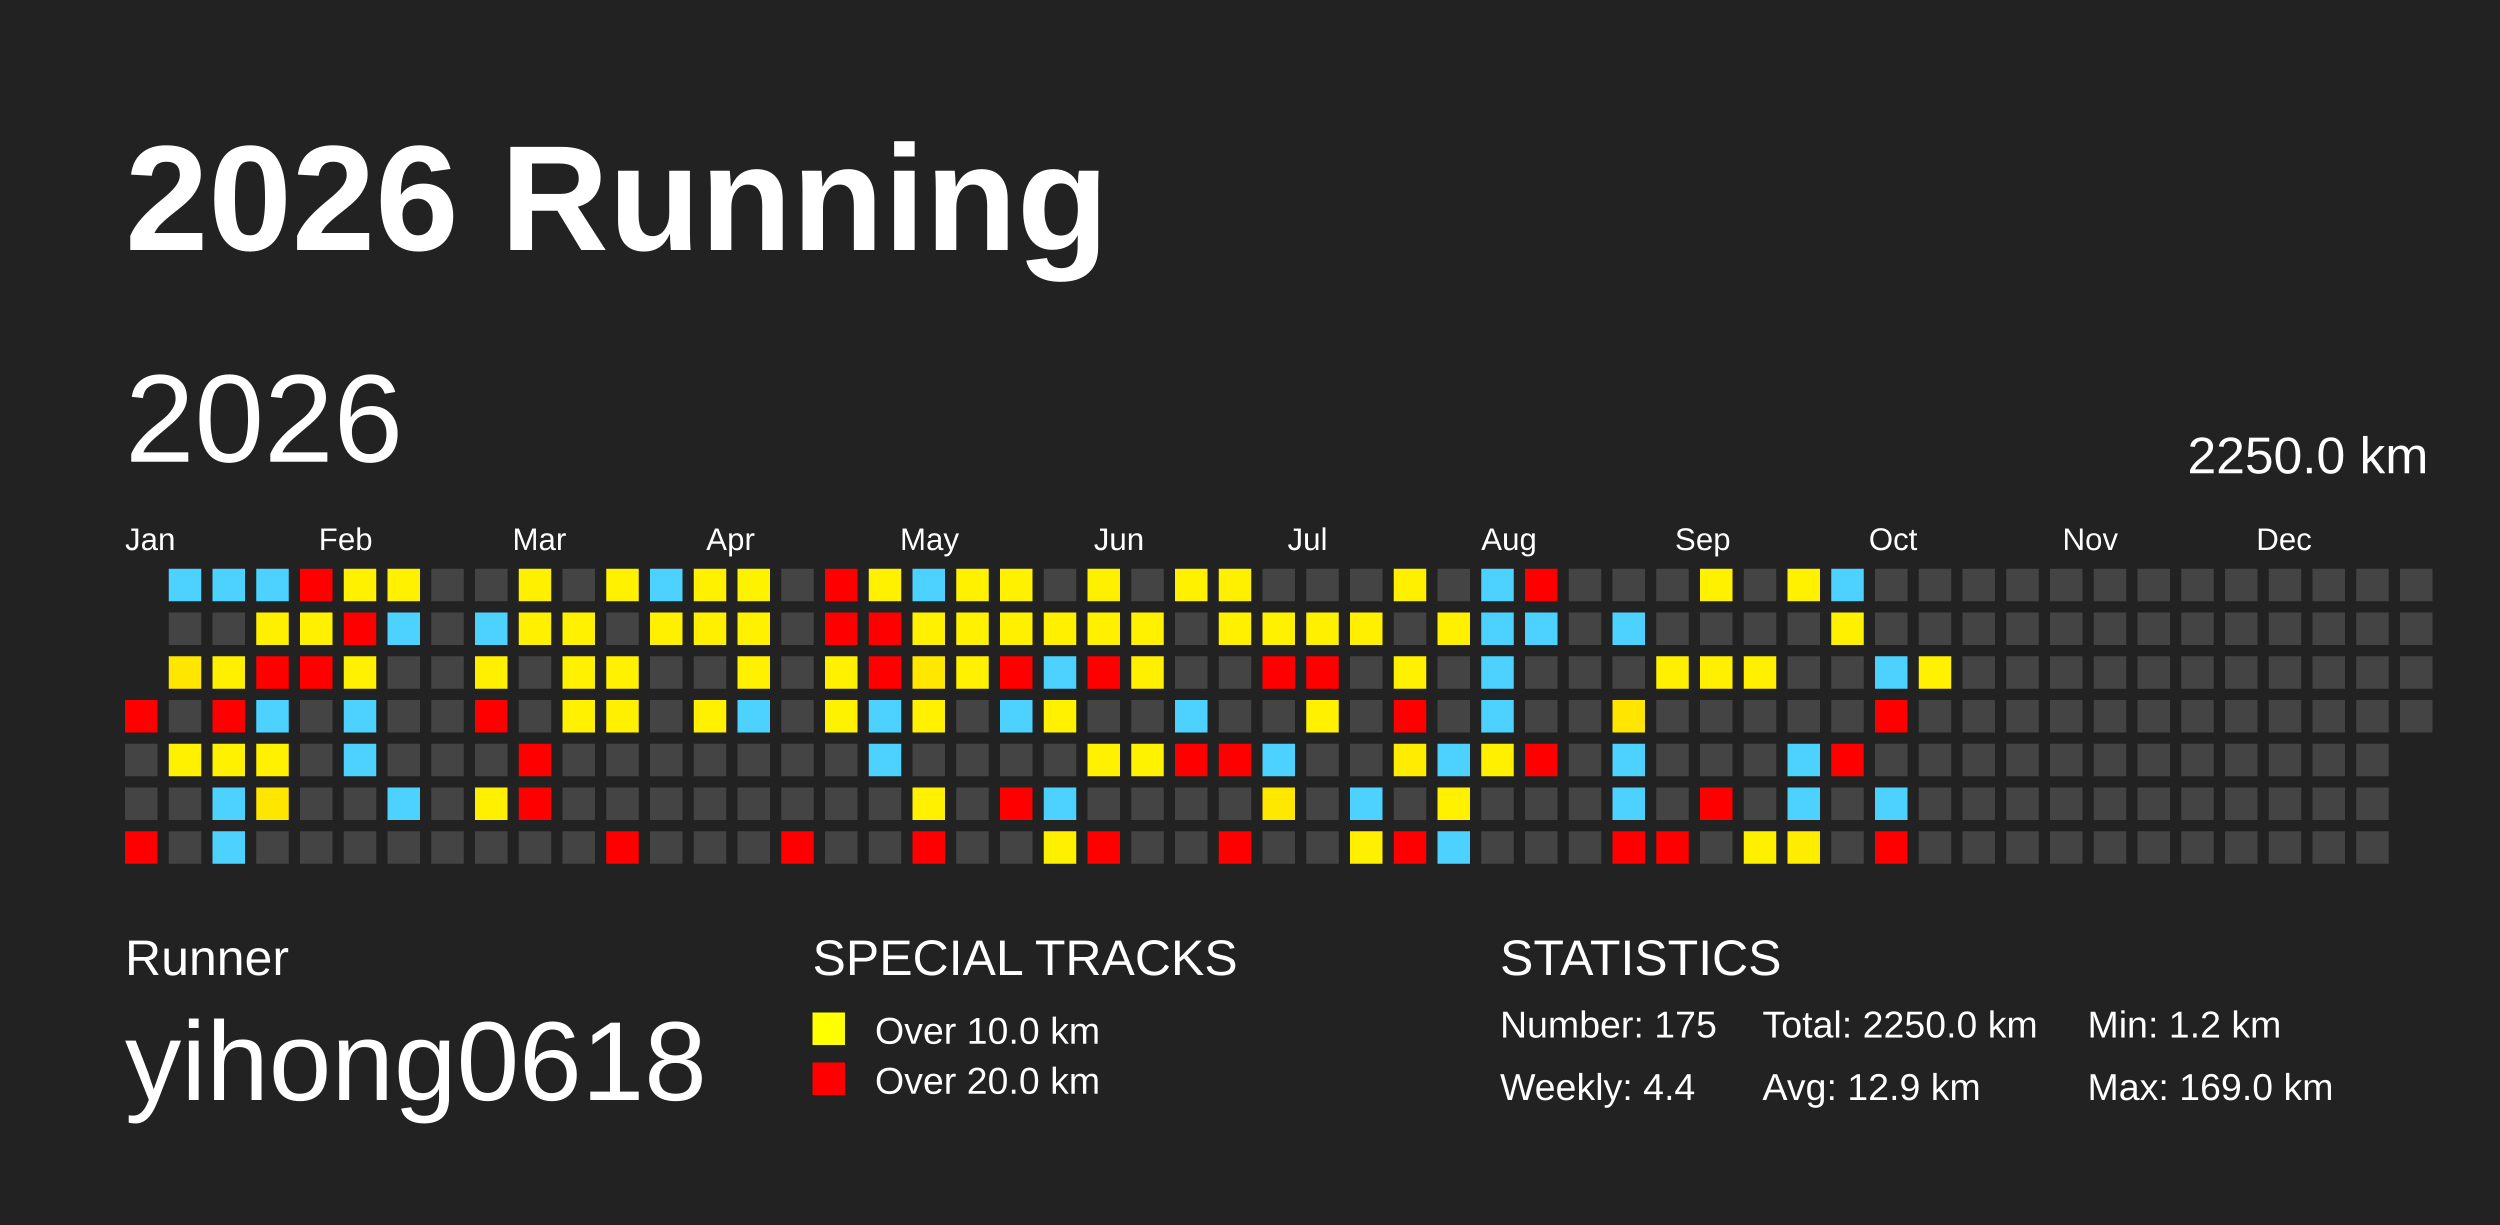
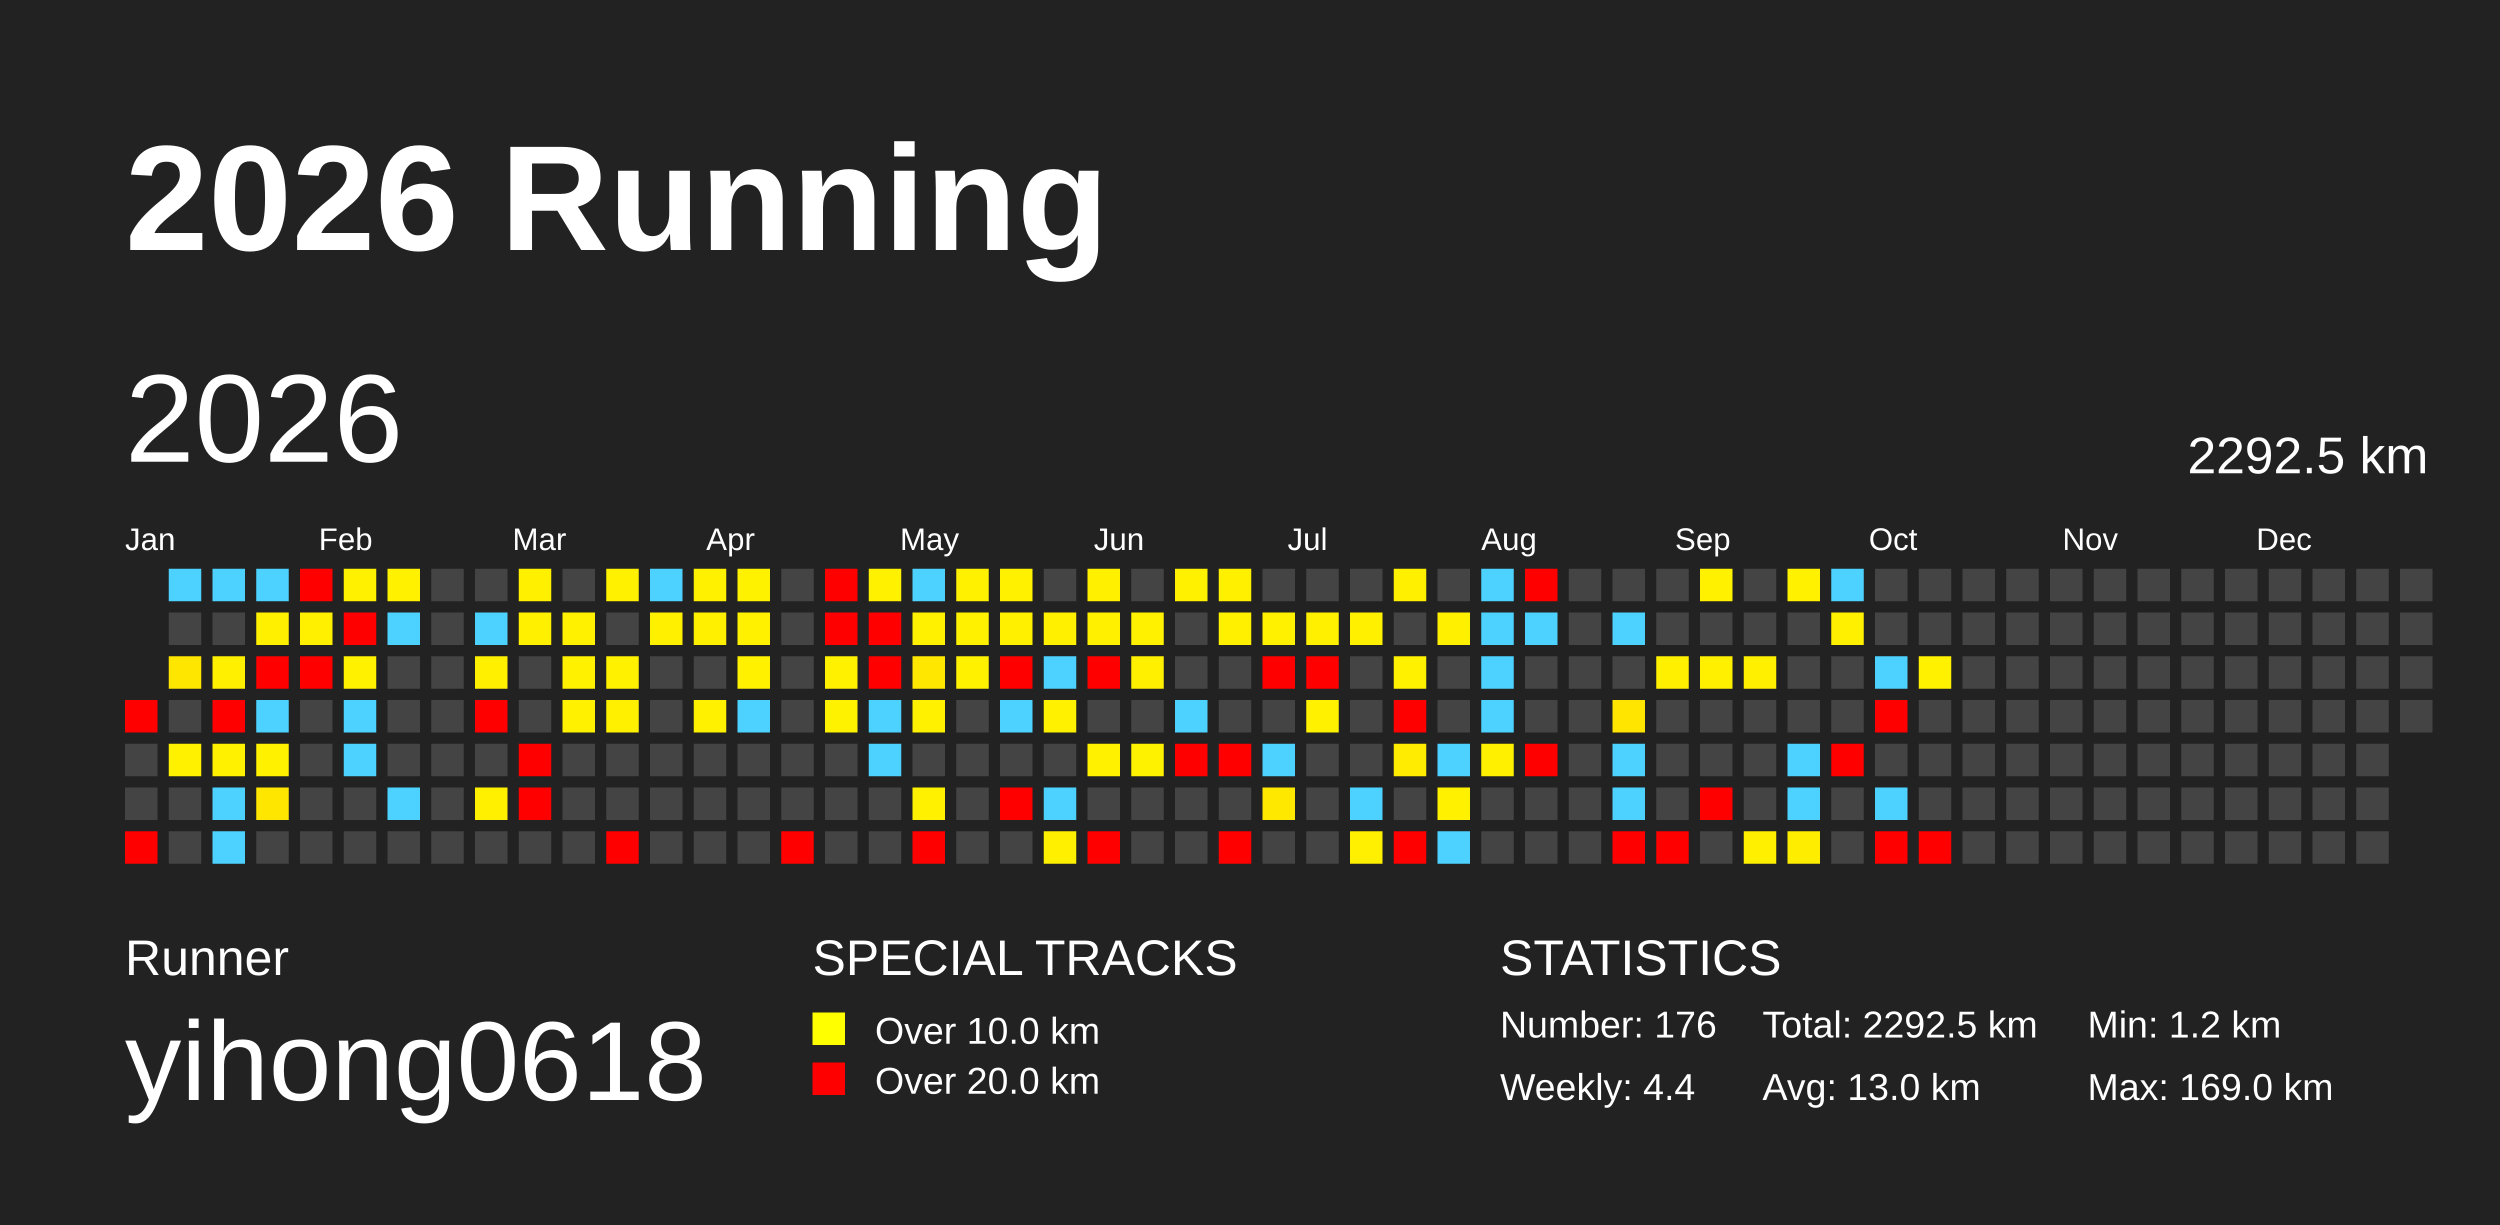
<svg xmlns="http://www.w3.org/2000/svg" baseProfile="full" height="98mm" version="1.1" viewBox="0,0,200,98" width="200mm">
  <defs />
  <rect fill="#222222" height="98" width="200" x="0" y="0" />
  <text fill="#FFFFFF" style="font-size:12px; font-family:Arial; font-weight:bold;" x="10" y="20">2026 Running</text>
  <text fill="#FFFFFF" style="font-size:4px; font-family:Arial" x="10" y="78">Runner</text>
  <text fill="#FFFFFF" style="font-size:9px; font-family:Arial" x="10" y="88">yihong0618</text>
  <text fill="#FFFFFF" style="font-size:4px; font-family:Arial" x="65" y="78">SPECIAL TRACKS</text>
  <rect fill="yellow" height="2.6" width="2.6" x="65" y="81" />
  <text fill="#FFFFFF" style="font-size:3px; font-family:Arial" x="70" y="83.5">Over 10.0 km</text>
  <rect fill="red" height="2.6" width="2.6" x="65" y="85" />
  <text fill="#FFFFFF" style="font-size:3px; font-family:Arial" x="70" y="87.5">Over 20.0 km</text>
  <text fill="#FFFFFF" style="font-size:4px; font-family:Arial" x="120" y="78">STATISTICS</text>
-   <text fill="#FFFFFF" style="font-size:3px; font-family:Arial" x="120" y="83">Number: 175</text>
+   <text fill="#FFFFFF" style="font-size:3px; font-family:Arial" x="120" y="83">Number: 176</text>
  <text fill="#FFFFFF" style="font-size:3px; font-family:Arial" x="120" y="88">Weekly: 4.4</text>
-   <text fill="#FFFFFF" style="font-size:3px; font-family:Arial" x="141" y="83">Total: 2250.0 km</text>
-   <text fill="#FFFFFF" style="font-size:3px; font-family:Arial" x="141" y="88">Avg: 12.9 km</text>
+   <text fill="#FFFFFF" style="font-size:3px; font-family:Arial" x="141" y="83">Total: 2292.5 km</text>
+   <text fill="#FFFFFF" style="font-size:3px; font-family:Arial" x="141" y="88">Avg: 13.0 km</text>
  <text fill="#FFFFFF" style="font-size:3px; font-family:Arial" x="167" y="83">Min: 1.2 km</text>
  <text fill="#FFFFFF" style="font-size:3px; font-family:Arial" x="167" y="88">Max: 169.0 km</text>
  <text dominant-baseline="hanging" fill="#FFFFFF" style="font-size:10.0px; font-family:Arial;" x="10" y="30">2026</text>
-   <text dominant-baseline="hanging" fill="#FFFFFF" style="font-size:4.125px; font-family:Arial;" x="175" y="35">2250.0 km</text>
+   <text dominant-baseline="hanging" fill="#FFFFFF" style="font-size:4.125px; font-family:Arial;" x="175" y="35">2292.5 km</text>
  <text fill="#FFFFFF" style="font-size:2.5px; font-family:Arial" x="10.0" y="44">Jan</text>
  <text fill="#FFFFFF" style="font-size:2.5px; font-family:Arial" x="25.5" y="44">Feb</text>
  <text fill="#FFFFFF" style="font-size:2.5px; font-family:Arial" x="41.0" y="44">Mar</text>
  <text fill="#FFFFFF" style="font-size:2.5px; font-family:Arial" x="56.5" y="44">Apr</text>
  <text fill="#FFFFFF" style="font-size:2.5px; font-family:Arial" x="72.0" y="44">May</text>
  <text fill="#FFFFFF" style="font-size:2.5px; font-family:Arial" x="87.5" y="44">Jun</text>
  <text fill="#FFFFFF" style="font-size:2.5px; font-family:Arial" x="103.0" y="44">Jul</text>
  <text fill="#FFFFFF" style="font-size:2.5px; font-family:Arial" x="118.5" y="44">Aug</text>
  <text fill="#FFFFFF" style="font-size:2.5px; font-family:Arial" x="134.0" y="44">Sep</text>
  <text fill="#FFFFFF" style="font-size:2.5px; font-family:Arial" x="149.5" y="44">Oct</text>
  <text fill="#FFFFFF" style="font-size:2.5px; font-family:Arial" x="165.0" y="44">Nov</text>
  <text fill="#FFFFFF" style="font-size:2.5px; font-family:Arial" x="180.5" y="44">Dec</text>
  <rect fill="red" height="2.6" width="2.6" x="10.0" y="56.0" />
  <rect fill="#444444" height="2.6" width="2.6" x="10.0" y="59.5" />
  <rect fill="#444444" height="2.6" width="2.6" x="10.0" y="63.0" />
  <rect fill="red" height="2.6" width="2.6" x="10.0" y="66.5" />
  <rect fill="#4dd2ff" height="2.6" width="2.6" x="13.5" y="45.5" />
  <rect fill="#444444" height="2.6" width="2.6" x="13.5" y="49.0" />
  <rect fill="#ffe600" height="2.6" width="2.6" x="13.5" y="52.5" />
  <rect fill="#444444" height="2.6" width="2.6" x="13.5" y="56.0" />
  <rect fill="#fff100" height="2.6" width="2.6" x="13.5" y="59.5" />
  <rect fill="#444444" height="2.6" width="2.6" x="13.5" y="63.0" />
  <rect fill="#444444" height="2.6" width="2.6" x="13.5" y="66.5" />
  <rect fill="#4dd2ff" height="2.6" width="2.6" x="17.0" y="45.5" />
  <rect fill="#444444" height="2.6" width="2.6" x="17.0" y="49.0" />
  <rect fill="#fff000" height="2.6" width="2.6" x="17.0" y="52.5" />
  <rect fill="red" height="2.6" width="2.6" x="17.0" y="56.0" />
  <rect fill="#fff100" height="2.6" width="2.6" x="17.0" y="59.5" />
  <rect fill="#4dd2ff" height="2.6" width="2.6" x="17.0" y="63.0" />
  <rect fill="#4dd2ff" height="2.6" width="2.6" x="17.0" y="66.5" />
  <rect fill="#4dd2ff" height="2.6" width="2.6" x="20.5" y="45.5" />
  <rect fill="#fff000" height="2.6" width="2.6" x="20.5" y="49.0" />
  <rect fill="red" height="2.6" width="2.6" x="20.5" y="52.5" />
  <rect fill="#4dd2ff" height="2.6" width="2.6" x="20.5" y="56.0" />
  <rect fill="#fff100" height="2.6" width="2.6" x="20.5" y="59.5" />
  <rect fill="#ffe600" height="2.6" width="2.6" x="20.5" y="63.0" />
  <rect fill="#444444" height="2.6" width="2.6" x="20.5" y="66.5" />
  <rect fill="red" height="2.6" width="2.6" x="24.0" y="45.5" />
  <rect fill="#fff000" height="2.6" width="2.6" x="24.0" y="49.0" />
  <rect fill="red" height="2.6" width="2.6" x="24.0" y="52.5" />
  <rect fill="#444444" height="2.6" width="2.6" x="24.0" y="56.0" />
  <rect fill="#444444" height="2.6" width="2.6" x="24.0" y="59.5" />
  <rect fill="#444444" height="2.6" width="2.6" x="24.0" y="63.0" />
  <rect fill="#444444" height="2.6" width="2.6" x="24.0" y="66.5" />
  <rect fill="#fff100" height="2.6" width="2.6" x="27.5" y="45.5" />
  <rect fill="red" height="2.6" width="2.6" x="27.5" y="49.0" />
  <rect fill="#fff100" height="2.6" width="2.6" x="27.5" y="52.5" />
  <rect fill="#4dd2ff" height="2.6" width="2.6" x="27.5" y="56.0" />
  <rect fill="#4dd2ff" height="2.6" width="2.6" x="27.5" y="59.5" />
  <rect fill="#444444" height="2.6" width="2.6" x="27.5" y="63.0" />
  <rect fill="#444444" height="2.6" width="2.6" x="27.5" y="66.5" />
  <rect fill="#fff100" height="2.6" width="2.6" x="31.0" y="45.5" />
  <rect fill="#4dd2ff" height="2.6" width="2.6" x="31.0" y="49.0" />
  <rect fill="#444444" height="2.6" width="2.6" x="31.0" y="52.5" />
  <rect fill="#444444" height="2.6" width="2.6" x="31.0" y="56.0" />
  <rect fill="#444444" height="2.6" width="2.6" x="31.0" y="59.5" />
  <rect fill="#4dd2ff" height="2.6" width="2.6" x="31.0" y="63.0" />
  <rect fill="#444444" height="2.6" width="2.6" x="31.0" y="66.5" />
  <rect fill="#444444" height="2.6" width="2.6" x="34.5" y="45.5" />
  <rect fill="#444444" height="2.6" width="2.6" x="34.5" y="49.0" />
  <rect fill="#444444" height="2.6" width="2.6" x="34.5" y="52.5" />
  <rect fill="#444444" height="2.6" width="2.6" x="34.5" y="56.0" />
  <rect fill="#444444" height="2.6" width="2.6" x="34.5" y="59.5" />
  <rect fill="#444444" height="2.6" width="2.6" x="34.5" y="63.0" />
  <rect fill="#444444" height="2.6" width="2.6" x="34.5" y="66.5" />
  <rect fill="#444444" height="2.6" width="2.6" x="38.0" y="45.5" />
  <rect fill="#4dd2ff" height="2.6" width="2.6" x="38.0" y="49.0" />
  <rect fill="#fff000" height="2.6" width="2.6" x="38.0" y="52.5" />
  <rect fill="red" height="2.6" width="2.6" x="38.0" y="56.0" />
  <rect fill="#444444" height="2.6" width="2.6" x="38.0" y="59.5" />
  <rect fill="#fff000" height="2.6" width="2.6" x="38.0" y="63.0" />
  <rect fill="#444444" height="2.6" width="2.6" x="38.0" y="66.5" />
  <rect fill="#fff000" height="2.6" width="2.6" x="41.5" y="45.5" />
  <rect fill="#fff000" height="2.6" width="2.6" x="41.5" y="49.0" />
  <rect fill="#444444" height="2.6" width="2.6" x="41.5" y="52.5" />
  <rect fill="#444444" height="2.6" width="2.6" x="41.5" y="56.0" />
  <rect fill="red" height="2.6" width="2.6" x="41.5" y="59.5" />
  <rect fill="red" height="2.6" width="2.6" x="41.5" y="63.0" />
  <rect fill="#444444" height="2.6" width="2.6" x="41.5" y="66.5" />
  <rect fill="#444444" height="2.6" width="2.6" x="45.0" y="45.5" />
  <rect fill="#fff100" height="2.6" width="2.6" x="45.0" y="49.0" />
  <rect fill="#fff100" height="2.6" width="2.6" x="45.0" y="52.5" />
  <rect fill="#fff100" height="2.6" width="2.6" x="45.0" y="56.0" />
  <rect fill="#444444" height="2.6" width="2.6" x="45.0" y="59.5" />
  <rect fill="#444444" height="2.6" width="2.6" x="45.0" y="63.0" />
  <rect fill="#444444" height="2.6" width="2.6" x="45.0" y="66.5" />
  <rect fill="#fff100" height="2.6" width="2.6" x="48.5" y="45.5" />
  <rect fill="#444444" height="2.6" width="2.6" x="48.5" y="49.0" />
  <rect fill="#fff100" height="2.6" width="2.6" x="48.5" y="52.5" />
  <rect fill="#fff000" height="2.6" width="2.6" x="48.5" y="56.0" />
  <rect fill="#444444" height="2.6" width="2.6" x="48.5" y="59.5" />
  <rect fill="#444444" height="2.6" width="2.6" x="48.5" y="63.0" />
  <rect fill="red" height="2.6" width="2.6" x="48.5" y="66.5" />
  <rect fill="#4dd2ff" height="2.6" width="2.6" x="52.0" y="45.5" />
  <rect fill="#fff000" height="2.6" width="2.6" x="52.0" y="49.0" />
  <rect fill="#444444" height="2.6" width="2.6" x="52.0" y="52.5" />
  <rect fill="#444444" height="2.6" width="2.6" x="52.0" y="56.0" />
  <rect fill="#444444" height="2.6" width="2.6" x="52.0" y="59.5" />
  <rect fill="#444444" height="2.6" width="2.6" x="52.0" y="63.0" />
  <rect fill="#444444" height="2.6" width="2.6" x="52.0" y="66.5" />
  <rect fill="#fff100" height="2.6" width="2.6" x="55.5" y="45.5" />
  <rect fill="#fff000" height="2.6" width="2.6" x="55.5" y="49.0" />
  <rect fill="#444444" height="2.6" width="2.6" x="55.5" y="52.5" />
  <rect fill="#fff100" height="2.6" width="2.6" x="55.5" y="56.0" />
  <rect fill="#444444" height="2.6" width="2.6" x="55.5" y="59.5" />
  <rect fill="#444444" height="2.6" width="2.6" x="55.5" y="63.0" />
  <rect fill="#444444" height="2.6" width="2.6" x="55.5" y="66.5" />
  <rect fill="#fff200" height="2.6" width="2.6" x="59.0" y="45.5" />
  <rect fill="#fff100" height="2.6" width="2.6" x="59.0" y="49.0" />
  <rect fill="#fff100" height="2.6" width="2.6" x="59.0" y="52.5" />
  <rect fill="#4dd2ff" height="2.6" width="2.6" x="59.0" y="56.0" />
  <rect fill="#444444" height="2.6" width="2.6" x="59.0" y="59.5" />
  <rect fill="#444444" height="2.6" width="2.6" x="59.0" y="63.0" />
  <rect fill="#444444" height="2.6" width="2.6" x="59.0" y="66.5" />
  <rect fill="#444444" height="2.6" width="2.6" x="62.5" y="45.5" />
  <rect fill="#444444" height="2.6" width="2.6" x="62.5" y="49.0" />
  <rect fill="#444444" height="2.6" width="2.6" x="62.5" y="52.5" />
  <rect fill="#444444" height="2.6" width="2.6" x="62.5" y="56.0" />
  <rect fill="#444444" height="2.6" width="2.6" x="62.5" y="59.5" />
  <rect fill="#444444" height="2.6" width="2.6" x="62.5" y="63.0" />
  <rect fill="red" height="2.6" width="2.6" x="62.5" y="66.5" />
  <rect fill="red" height="2.6" width="2.6" x="66.0" y="45.5" />
  <rect fill="red" height="2.6" width="2.6" x="66.0" y="49.0" />
  <rect fill="#fff100" height="2.6" width="2.6" x="66.0" y="52.5" />
  <rect fill="#fff200" height="2.6" width="2.6" x="66.0" y="56.0" />
  <rect fill="#444444" height="2.6" width="2.6" x="66.0" y="59.5" />
  <rect fill="#444444" height="2.6" width="2.6" x="66.0" y="63.0" />
  <rect fill="#444444" height="2.6" width="2.6" x="66.0" y="66.5" />
  <rect fill="#fff100" height="2.6" width="2.6" x="69.5" y="45.5" />
  <rect fill="red" height="2.6" width="2.6" x="69.5" y="49.0" />
  <rect fill="red" height="2.6" width="2.6" x="69.5" y="52.5" />
  <rect fill="#4dd2ff" height="2.6" width="2.6" x="69.5" y="56.0" />
  <rect fill="#4dd2ff" height="2.6" width="2.6" x="69.5" y="59.5" />
  <rect fill="#444444" height="2.6" width="2.6" x="69.5" y="63.0" />
  <rect fill="#444444" height="2.6" width="2.6" x="69.5" y="66.5" />
  <rect fill="#4dd2ff" height="2.6" width="2.6" x="73.0" y="45.5" />
  <rect fill="#fff100" height="2.6" width="2.6" x="73.0" y="49.0" />
  <rect fill="#ffe700" height="2.6" width="2.6" x="73.0" y="52.5" />
  <rect fill="#fff100" height="2.6" width="2.6" x="73.0" y="56.0" />
  <rect fill="#444444" height="2.6" width="2.6" x="73.0" y="59.5" />
  <rect fill="#fff100" height="2.6" width="2.6" x="73.0" y="63.0" />
  <rect fill="red" height="2.6" width="2.6" x="73.0" y="66.5" />
  <rect fill="#fff100" height="2.6" width="2.6" x="76.5" y="45.5" />
  <rect fill="#fff100" height="2.6" width="2.6" x="76.5" y="49.0" />
  <rect fill="#fff100" height="2.6" width="2.6" x="76.5" y="52.5" />
  <rect fill="#444444" height="2.6" width="2.6" x="76.5" y="56.0" />
  <rect fill="#444444" height="2.6" width="2.6" x="76.5" y="59.5" />
  <rect fill="#444444" height="2.6" width="2.6" x="76.5" y="63.0" />
  <rect fill="#444444" height="2.6" width="2.6" x="76.5" y="66.5" />
  <rect fill="#fff100" height="2.6" width="2.6" x="80.0" y="45.5" />
  <rect fill="#fff000" height="2.6" width="2.6" x="80.0" y="49.0" />
  <rect fill="red" height="2.6" width="2.6" x="80.0" y="52.5" />
  <rect fill="#4dd2ff" height="2.6" width="2.6" x="80.0" y="56.0" />
  <rect fill="#444444" height="2.6" width="2.6" x="80.0" y="59.5" />
  <rect fill="red" height="2.6" width="2.6" x="80.0" y="63.0" />
  <rect fill="#444444" height="2.6" width="2.6" x="80.0" y="66.5" />
  <rect fill="#444444" height="2.6" width="2.6" x="83.5" y="45.5" />
  <rect fill="#fff000" height="2.6" width="2.6" x="83.5" y="49.0" />
  <rect fill="#4dd2ff" height="2.6" width="2.6" x="83.5" y="52.5" />
  <rect fill="#fff100" height="2.6" width="2.6" x="83.5" y="56.0" />
  <rect fill="#444444" height="2.6" width="2.6" x="83.5" y="59.5" />
  <rect fill="#4dd2ff" height="2.6" width="2.6" x="83.5" y="63.0" />
  <rect fill="#fff000" height="2.6" width="2.6" x="83.5" y="66.5" />
  <rect fill="#fff000" height="2.6" width="2.6" x="87.0" y="45.5" />
  <rect fill="#fff000" height="2.6" width="2.6" x="87.0" y="49.0" />
  <rect fill="red" height="2.6" width="2.6" x="87.0" y="52.5" />
  <rect fill="#444444" height="2.6" width="2.6" x="87.0" y="56.0" />
  <rect fill="#fff100" height="2.6" width="2.6" x="87.0" y="59.5" />
  <rect fill="#444444" height="2.6" width="2.6" x="87.0" y="63.0" />
  <rect fill="red" height="2.6" width="2.6" x="87.0" y="66.5" />
  <rect fill="#444444" height="2.6" width="2.6" x="90.5" y="45.5" />
  <rect fill="#fff100" height="2.6" width="2.6" x="90.5" y="49.0" />
  <rect fill="#fff000" height="2.6" width="2.6" x="90.5" y="52.5" />
  <rect fill="#444444" height="2.6" width="2.6" x="90.5" y="56.0" />
  <rect fill="#fff200" height="2.6" width="2.6" x="90.5" y="59.5" />
  <rect fill="#444444" height="2.6" width="2.6" x="90.5" y="63.0" />
  <rect fill="#444444" height="2.6" width="2.6" x="90.5" y="66.5" />
  <rect fill="#fff100" height="2.6" width="2.6" x="94.0" y="45.5" />
  <rect fill="#444444" height="2.6" width="2.6" x="94.0" y="49.0" />
  <rect fill="#444444" height="2.6" width="2.6" x="94.0" y="52.5" />
  <rect fill="#4dd2ff" height="2.6" width="2.6" x="94.0" y="56.0" />
  <rect fill="red" height="2.6" width="2.6" x="94.0" y="59.5" />
  <rect fill="#444444" height="2.6" width="2.6" x="94.0" y="63.0" />
  <rect fill="#444444" height="2.6" width="2.6" x="94.0" y="66.5" />
  <rect fill="#fff000" height="2.6" width="2.6" x="97.5" y="45.5" />
  <rect fill="#fff000" height="2.6" width="2.6" x="97.5" y="49.0" />
  <rect fill="#444444" height="2.6" width="2.6" x="97.5" y="52.5" />
  <rect fill="#444444" height="2.6" width="2.6" x="97.5" y="56.0" />
  <rect fill="red" height="2.6" width="2.6" x="97.5" y="59.5" />
  <rect fill="#444444" height="2.6" width="2.6" x="97.5" y="63.0" />
  <rect fill="red" height="2.6" width="2.6" x="97.5" y="66.5" />
  <rect fill="#444444" height="2.6" width="2.6" x="101.0" y="45.5" />
  <rect fill="#fff100" height="2.6" width="2.6" x="101.0" y="49.0" />
  <rect fill="red" height="2.6" width="2.6" x="101.0" y="52.5" />
  <rect fill="#444444" height="2.6" width="2.6" x="101.0" y="56.0" />
  <rect fill="#4dd2ff" height="2.6" width="2.6" x="101.0" y="59.5" />
  <rect fill="#ffe800" height="2.6" width="2.6" x="101.0" y="63.0" />
  <rect fill="#444444" height="2.6" width="2.6" x="101.0" y="66.5" />
  <rect fill="#444444" height="2.6" width="2.6" x="104.5" y="45.5" />
  <rect fill="#fff000" height="2.6" width="2.6" x="104.5" y="49.0" />
  <rect fill="red" height="2.6" width="2.6" x="104.5" y="52.5" />
  <rect fill="#fff100" height="2.6" width="2.6" x="104.5" y="56.0" />
  <rect fill="#444444" height="2.6" width="2.6" x="104.5" y="59.5" />
  <rect fill="#444444" height="2.6" width="2.6" x="104.5" y="63.0" />
  <rect fill="#444444" height="2.6" width="2.6" x="104.5" y="66.5" />
  <rect fill="#444444" height="2.6" width="2.6" x="108.0" y="45.5" />
  <rect fill="#fff000" height="2.6" width="2.6" x="108.0" y="49.0" />
  <rect fill="#444444" height="2.6" width="2.6" x="108.0" y="52.5" />
  <rect fill="#444444" height="2.6" width="2.6" x="108.0" y="56.0" />
  <rect fill="#444444" height="2.6" width="2.6" x="108.0" y="59.5" />
  <rect fill="#4dd2ff" height="2.6" width="2.6" x="108.0" y="63.0" />
  <rect fill="#ffef00" height="2.6" width="2.6" x="108.0" y="66.5" />
  <rect fill="#fff000" height="2.6" width="2.6" x="111.5" y="45.5" />
  <rect fill="#444444" height="2.6" width="2.6" x="111.5" y="49.0" />
  <rect fill="#fff100" height="2.6" width="2.6" x="111.5" y="52.5" />
  <rect fill="red" height="2.6" width="2.6" x="111.5" y="56.0" />
  <rect fill="#ffec00" height="2.6" width="2.6" x="111.5" y="59.5" />
  <rect fill="#444444" height="2.6" width="2.6" x="111.5" y="63.0" />
  <rect fill="red" height="2.6" width="2.6" x="111.5" y="66.5" />
  <rect fill="#444444" height="2.6" width="2.6" x="115.0" y="45.5" />
  <rect fill="#fff000" height="2.6" width="2.6" x="115.0" y="49.0" />
  <rect fill="#444444" height="2.6" width="2.6" x="115.0" y="52.5" />
  <rect fill="#444444" height="2.6" width="2.6" x="115.0" y="56.0" />
  <rect fill="#4dd2ff" height="2.6" width="2.6" x="115.0" y="59.5" />
  <rect fill="#fff100" height="2.6" width="2.6" x="115.0" y="63.0" />
  <rect fill="#4dd2ff" height="2.6" width="2.6" x="115.0" y="66.5" />
  <rect fill="#4dd2ff" height="2.6" width="2.6" x="118.5" y="45.5" />
  <rect fill="#4dd2ff" height="2.6" width="2.6" x="118.5" y="49.0" />
  <rect fill="#4dd2ff" height="2.6" width="2.6" x="118.5" y="52.5" />
  <rect fill="#4dd2ff" height="2.6" width="2.6" x="118.5" y="56.0" />
  <rect fill="#fff000" height="2.6" width="2.6" x="118.5" y="59.5" />
  <rect fill="#444444" height="2.6" width="2.6" x="118.5" y="63.0" />
  <rect fill="#444444" height="2.6" width="2.6" x="118.5" y="66.5" />
  <rect fill="red" height="2.6" width="2.6" x="122.0" y="45.5" />
  <rect fill="#4dd2ff" height="2.6" width="2.6" x="122.0" y="49.0" />
  <rect fill="#444444" height="2.6" width="2.6" x="122.0" y="52.5" />
  <rect fill="#444444" height="2.6" width="2.6" x="122.0" y="56.0" />
  <rect fill="red" height="2.6" width="2.6" x="122.0" y="59.5" />
  <rect fill="#444444" height="2.6" width="2.6" x="122.0" y="63.0" />
  <rect fill="#444444" height="2.6" width="2.6" x="122.0" y="66.5" />
  <rect fill="#444444" height="2.6" width="2.6" x="125.5" y="45.5" />
  <rect fill="#444444" height="2.6" width="2.6" x="125.5" y="49.0" />
  <rect fill="#444444" height="2.6" width="2.6" x="125.5" y="52.5" />
  <rect fill="#444444" height="2.6" width="2.6" x="125.5" y="56.0" />
  <rect fill="#444444" height="2.6" width="2.6" x="125.5" y="59.5" />
  <rect fill="#444444" height="2.6" width="2.6" x="125.5" y="63.0" />
  <rect fill="#444444" height="2.6" width="2.6" x="125.5" y="66.5" />
  <rect fill="#444444" height="2.6" width="2.6" x="129.0" y="45.5" />
  <rect fill="#4dd2ff" height="2.6" width="2.6" x="129.0" y="49.0" />
  <rect fill="#444444" height="2.6" width="2.6" x="129.0" y="52.5" />
  <rect fill="#ffe500" height="2.6" width="2.6" x="129.0" y="56.0" />
  <rect fill="#4dd2ff" height="2.6" width="2.6" x="129.0" y="59.5" />
  <rect fill="#4dd2ff" height="2.6" width="2.6" x="129.0" y="63.0" />
  <rect fill="red" height="2.6" width="2.6" x="129.0" y="66.5" />
  <rect fill="#444444" height="2.6" width="2.6" x="132.5" y="45.5" />
  <rect fill="#444444" height="2.6" width="2.6" x="132.5" y="49.0" />
  <rect fill="#fff000" height="2.6" width="2.6" x="132.5" y="52.5" />
  <rect fill="#444444" height="2.6" width="2.6" x="132.5" y="56.0" />
  <rect fill="#444444" height="2.6" width="2.6" x="132.5" y="59.5" />
  <rect fill="#444444" height="2.6" width="2.6" x="132.5" y="63.0" />
  <rect fill="red" height="2.6" width="2.6" x="132.5" y="66.5" />
  <rect fill="#fff100" height="2.6" width="2.6" x="136.0" y="45.5" />
  <rect fill="#444444" height="2.6" width="2.6" x="136.0" y="49.0" />
  <rect fill="#fff000" height="2.6" width="2.6" x="136.0" y="52.5" />
  <rect fill="#444444" height="2.6" width="2.6" x="136.0" y="56.0" />
  <rect fill="#444444" height="2.6" width="2.6" x="136.0" y="59.5" />
  <rect fill="red" height="2.6" width="2.6" x="136.0" y="63.0" />
  <rect fill="#444444" height="2.6" width="2.6" x="136.0" y="66.5" />
  <rect fill="#444444" height="2.6" width="2.6" x="139.5" y="45.5" />
  <rect fill="#444444" height="2.6" width="2.6" x="139.5" y="49.0" />
  <rect fill="#fff000" height="2.6" width="2.6" x="139.5" y="52.5" />
  <rect fill="#444444" height="2.6" width="2.6" x="139.5" y="56.0" />
  <rect fill="#444444" height="2.6" width="2.6" x="139.5" y="59.5" />
  <rect fill="#444444" height="2.6" width="2.6" x="139.5" y="63.0" />
  <rect fill="#fff000" height="2.6" width="2.6" x="139.5" y="66.5" />
  <rect fill="#fff100" height="2.6" width="2.6" x="143.0" y="45.5" />
  <rect fill="#444444" height="2.6" width="2.6" x="143.0" y="49.0" />
  <rect fill="#444444" height="2.6" width="2.6" x="143.0" y="52.5" />
  <rect fill="#444444" height="2.6" width="2.6" x="143.0" y="56.0" />
  <rect fill="#4dd2ff" height="2.6" width="2.6" x="143.0" y="59.5" />
  <rect fill="#4dd2ff" height="2.6" width="2.6" x="143.0" y="63.0" />
  <rect fill="#ffed00" height="2.6" width="2.6" x="143.0" y="66.5" />
  <rect fill="#4dd2ff" height="2.6" width="2.6" x="146.5" y="45.5" />
  <rect fill="#fff000" height="2.6" width="2.6" x="146.5" y="49.0" />
  <rect fill="#444444" height="2.6" width="2.6" x="146.5" y="52.5" />
  <rect fill="#444444" height="2.6" width="2.6" x="146.5" y="56.0" />
  <rect fill="red" height="2.6" width="2.6" x="146.5" y="59.5" />
  <rect fill="#444444" height="2.6" width="2.6" x="146.5" y="63.0" />
  <rect fill="#444444" height="2.6" width="2.6" x="146.5" y="66.5" />
  <rect fill="#444444" height="2.6" width="2.6" x="150.0" y="45.5" />
  <rect fill="#444444" height="2.6" width="2.6" x="150.0" y="49.0" />
  <rect fill="#4dd2ff" height="2.6" width="2.6" x="150.0" y="52.5" />
  <rect fill="red" height="2.6" width="2.6" x="150.0" y="56.0" />
  <rect fill="#444444" height="2.6" width="2.6" x="150.0" y="59.5" />
  <rect fill="#4dd2ff" height="2.6" width="2.6" x="150.0" y="63.0" />
  <rect fill="red" height="2.6" width="2.6" x="150.0" y="66.5" />
  <rect fill="#444444" height="2.6" width="2.6" x="153.5" y="45.5" />
  <rect fill="#444444" height="2.6" width="2.6" x="153.5" y="49.0" />
  <rect fill="#fff100" height="2.6" width="2.6" x="153.5" y="52.5" />
  <rect fill="#444444" height="2.6" width="2.6" x="153.5" y="56.0" />
  <rect fill="#444444" height="2.6" width="2.6" x="153.5" y="59.5" />
  <rect fill="#444444" height="2.6" width="2.6" x="153.5" y="63.0" />
-   <rect fill="#444444" height="2.6" width="2.6" x="153.5" y="66.5" />
+   <rect fill="red" height="2.6" width="2.6" x="153.5" y="66.5" />
  <rect fill="#444444" height="2.6" width="2.6" x="157.0" y="45.5" />
  <rect fill="#444444" height="2.6" width="2.6" x="157.0" y="49.0" />
  <rect fill="#444444" height="2.6" width="2.6" x="157.0" y="52.5" />
  <rect fill="#444444" height="2.6" width="2.6" x="157.0" y="56.0" />
  <rect fill="#444444" height="2.6" width="2.6" x="157.0" y="59.5" />
  <rect fill="#444444" height="2.6" width="2.6" x="157.0" y="63.0" />
  <rect fill="#444444" height="2.6" width="2.6" x="157.0" y="66.5" />
  <rect fill="#444444" height="2.6" width="2.6" x="160.5" y="45.5" />
  <rect fill="#444444" height="2.6" width="2.6" x="160.5" y="49.0" />
  <rect fill="#444444" height="2.6" width="2.6" x="160.5" y="52.5" />
  <rect fill="#444444" height="2.6" width="2.6" x="160.5" y="56.0" />
  <rect fill="#444444" height="2.6" width="2.6" x="160.5" y="59.5" />
  <rect fill="#444444" height="2.6" width="2.6" x="160.5" y="63.0" />
  <rect fill="#444444" height="2.6" width="2.6" x="160.5" y="66.5" />
  <rect fill="#444444" height="2.6" width="2.6" x="164.0" y="45.5" />
  <rect fill="#444444" height="2.6" width="2.6" x="164.0" y="49.0" />
  <rect fill="#444444" height="2.6" width="2.6" x="164.0" y="52.5" />
  <rect fill="#444444" height="2.6" width="2.6" x="164.0" y="56.0" />
  <rect fill="#444444" height="2.6" width="2.6" x="164.0" y="59.5" />
  <rect fill="#444444" height="2.6" width="2.6" x="164.0" y="63.0" />
  <rect fill="#444444" height="2.6" width="2.6" x="164.0" y="66.5" />
  <rect fill="#444444" height="2.6" width="2.6" x="167.5" y="45.5" />
  <rect fill="#444444" height="2.6" width="2.6" x="167.5" y="49.0" />
  <rect fill="#444444" height="2.6" width="2.6" x="167.5" y="52.5" />
  <rect fill="#444444" height="2.6" width="2.6" x="167.5" y="56.0" />
  <rect fill="#444444" height="2.6" width="2.6" x="167.5" y="59.5" />
  <rect fill="#444444" height="2.6" width="2.6" x="167.5" y="63.0" />
  <rect fill="#444444" height="2.6" width="2.6" x="167.5" y="66.5" />
  <rect fill="#444444" height="2.6" width="2.6" x="171.0" y="45.5" />
  <rect fill="#444444" height="2.6" width="2.6" x="171.0" y="49.0" />
  <rect fill="#444444" height="2.6" width="2.6" x="171.0" y="52.5" />
  <rect fill="#444444" height="2.6" width="2.6" x="171.0" y="56.0" />
  <rect fill="#444444" height="2.6" width="2.6" x="171.0" y="59.5" />
  <rect fill="#444444" height="2.6" width="2.6" x="171.0" y="63.0" />
  <rect fill="#444444" height="2.6" width="2.6" x="171.0" y="66.5" />
  <rect fill="#444444" height="2.6" width="2.6" x="174.5" y="45.5" />
  <rect fill="#444444" height="2.6" width="2.6" x="174.5" y="49.0" />
  <rect fill="#444444" height="2.6" width="2.6" x="174.5" y="52.5" />
  <rect fill="#444444" height="2.6" width="2.6" x="174.5" y="56.0" />
  <rect fill="#444444" height="2.6" width="2.6" x="174.5" y="59.5" />
  <rect fill="#444444" height="2.6" width="2.6" x="174.5" y="63.0" />
  <rect fill="#444444" height="2.6" width="2.6" x="174.5" y="66.5" />
  <rect fill="#444444" height="2.6" width="2.6" x="178.0" y="45.5" />
  <rect fill="#444444" height="2.6" width="2.6" x="178.0" y="49.0" />
  <rect fill="#444444" height="2.6" width="2.6" x="178.0" y="52.5" />
  <rect fill="#444444" height="2.6" width="2.6" x="178.0" y="56.0" />
  <rect fill="#444444" height="2.6" width="2.6" x="178.0" y="59.5" />
  <rect fill="#444444" height="2.6" width="2.6" x="178.0" y="63.0" />
  <rect fill="#444444" height="2.6" width="2.6" x="178.0" y="66.5" />
  <rect fill="#444444" height="2.6" width="2.6" x="181.5" y="45.5" />
  <rect fill="#444444" height="2.6" width="2.6" x="181.5" y="49.0" />
  <rect fill="#444444" height="2.6" width="2.6" x="181.5" y="52.5" />
  <rect fill="#444444" height="2.6" width="2.6" x="181.5" y="56.0" />
  <rect fill="#444444" height="2.6" width="2.6" x="181.5" y="59.5" />
  <rect fill="#444444" height="2.6" width="2.6" x="181.5" y="63.0" />
  <rect fill="#444444" height="2.6" width="2.6" x="181.5" y="66.5" />
  <rect fill="#444444" height="2.6" width="2.6" x="185.0" y="45.5" />
  <rect fill="#444444" height="2.6" width="2.6" x="185.0" y="49.0" />
  <rect fill="#444444" height="2.6" width="2.6" x="185.0" y="52.5" />
  <rect fill="#444444" height="2.6" width="2.6" x="185.0" y="56.0" />
  <rect fill="#444444" height="2.6" width="2.6" x="185.0" y="59.5" />
  <rect fill="#444444" height="2.6" width="2.6" x="185.0" y="63.0" />
  <rect fill="#444444" height="2.6" width="2.6" x="185.0" y="66.5" />
  <rect fill="#444444" height="2.6" width="2.6" x="188.5" y="45.5" />
  <rect fill="#444444" height="2.6" width="2.6" x="188.5" y="49.0" />
  <rect fill="#444444" height="2.6" width="2.6" x="188.5" y="52.5" />
  <rect fill="#444444" height="2.6" width="2.6" x="188.5" y="56.0" />
  <rect fill="#444444" height="2.6" width="2.6" x="188.5" y="59.5" />
  <rect fill="#444444" height="2.6" width="2.6" x="188.5" y="63.0" />
  <rect fill="#444444" height="2.6" width="2.6" x="188.5" y="66.5" />
  <rect fill="#444444" height="2.6" width="2.6" x="192.0" y="45.5" />
  <rect fill="#444444" height="2.6" width="2.6" x="192.0" y="49.0" />
  <rect fill="#444444" height="2.6" width="2.6" x="192.0" y="52.5" />
  <rect fill="#444444" height="2.6" width="2.6" x="192.0" y="56.0" />
</svg>
